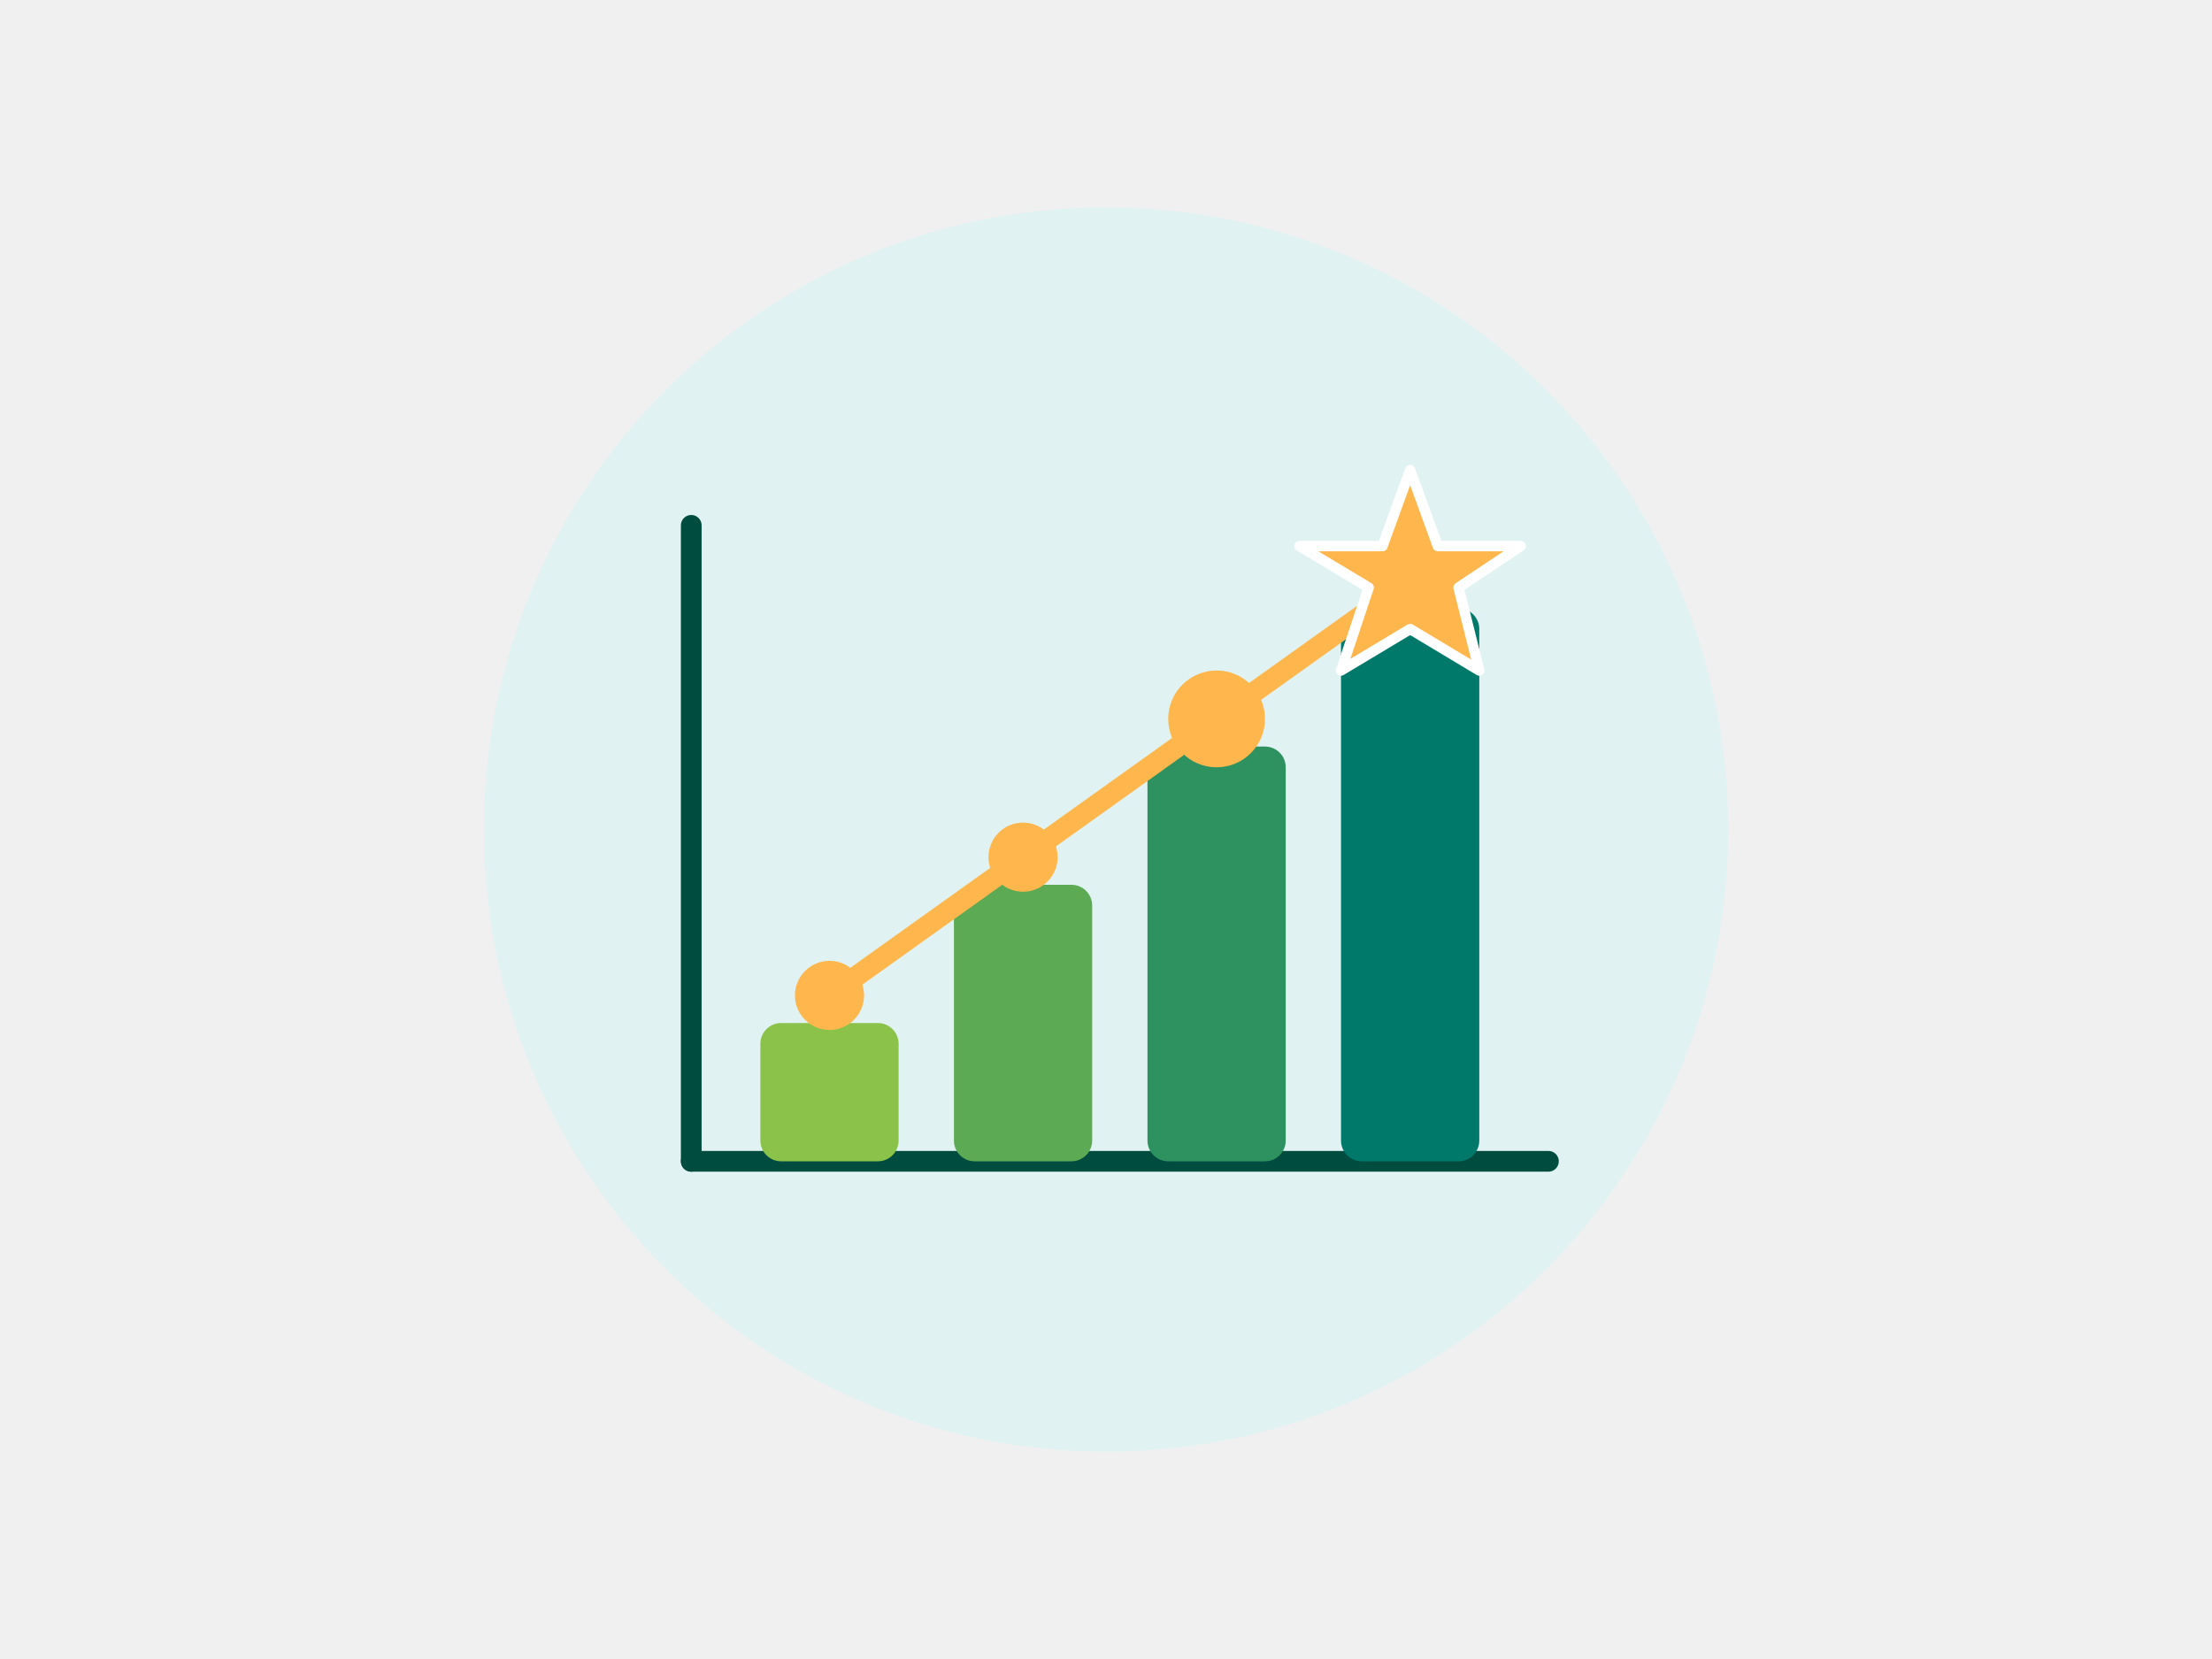
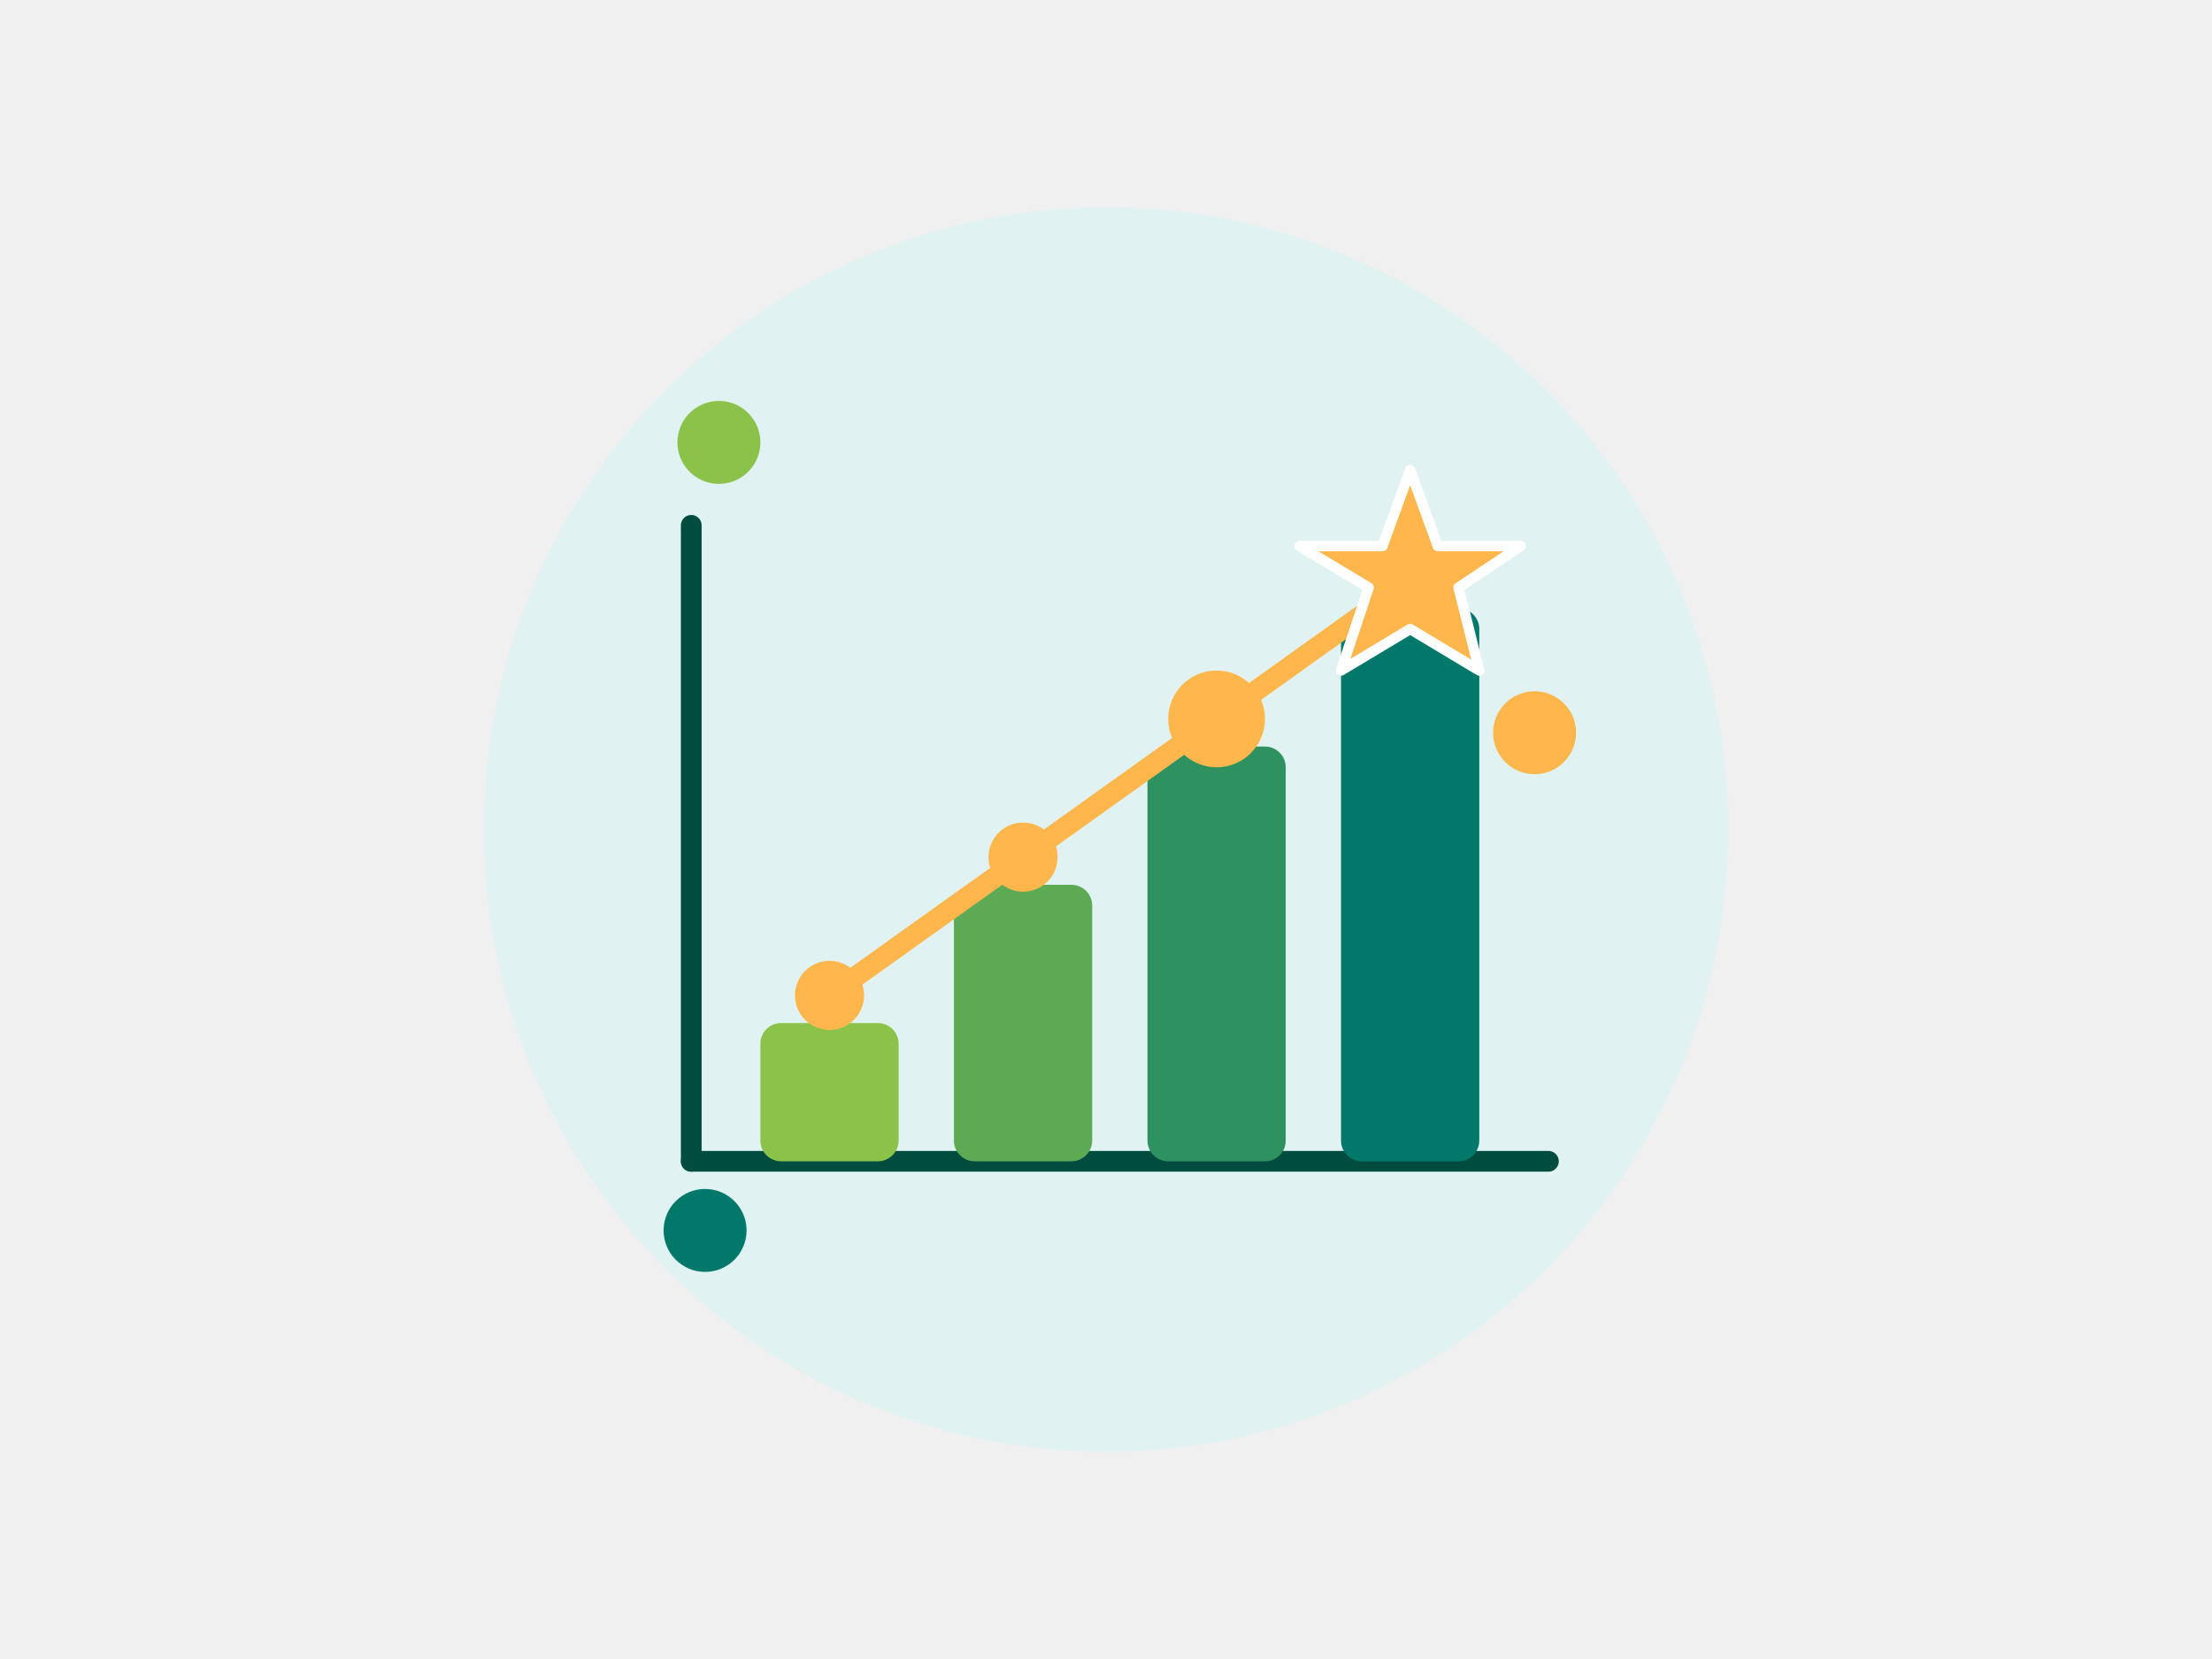
<svg xmlns="http://www.w3.org/2000/svg" viewBox="0 0 320 240">
  <circle cx="160" cy="120" r="90" fill="#E0F2F1" />
  <line x1="100" y1="168" x2="224" y2="168" stroke="#004D40" stroke-width="3" stroke-linecap="round" />
  <line x1="100" y1="168" x2="100" y2="76" stroke="#004D40" stroke-width="3" stroke-linecap="round" />
  <rect x="110" y="148" width="20" height="20" rx="3" fill="#8BC34A" />
  <rect x="138" y="128" width="20" height="40" rx="3" fill="#5DAA55" />
  <rect x="166" y="108" width="20" height="60" rx="3" fill="#2E9260" />
  <rect x="194" y="88" width="20" height="80" rx="3" fill="#00796B" />
  <polyline points="120,144 148,124 176,104 204,84" fill="none" stroke="#FFB74D" stroke-width="3" stroke-linecap="round" stroke-linejoin="round" />
  <circle cx="120" cy="144" r="5" fill="#FFB74D" />
  <circle cx="148" cy="124" r="5" fill="#FFB74D" />
  <circle cx="176" cy="104" r="7" fill="#FFB74D" />
  <polygon points="204,68 208,79 220,79 211,85 214,97 204,91 194,97 198,85 188,79 200,79" fill="#FFB74D" stroke="white" stroke-width="1.5" stroke-linejoin="round" />
+   <circle cx="104" cy="64" r="6" fill="#8BC34A" />
+   <circle cx="222" cy="106" r="6" fill="#FFB74D" />
+   <circle cx="102" cy="178" r="6" fill="#00796B" />
</svg>
